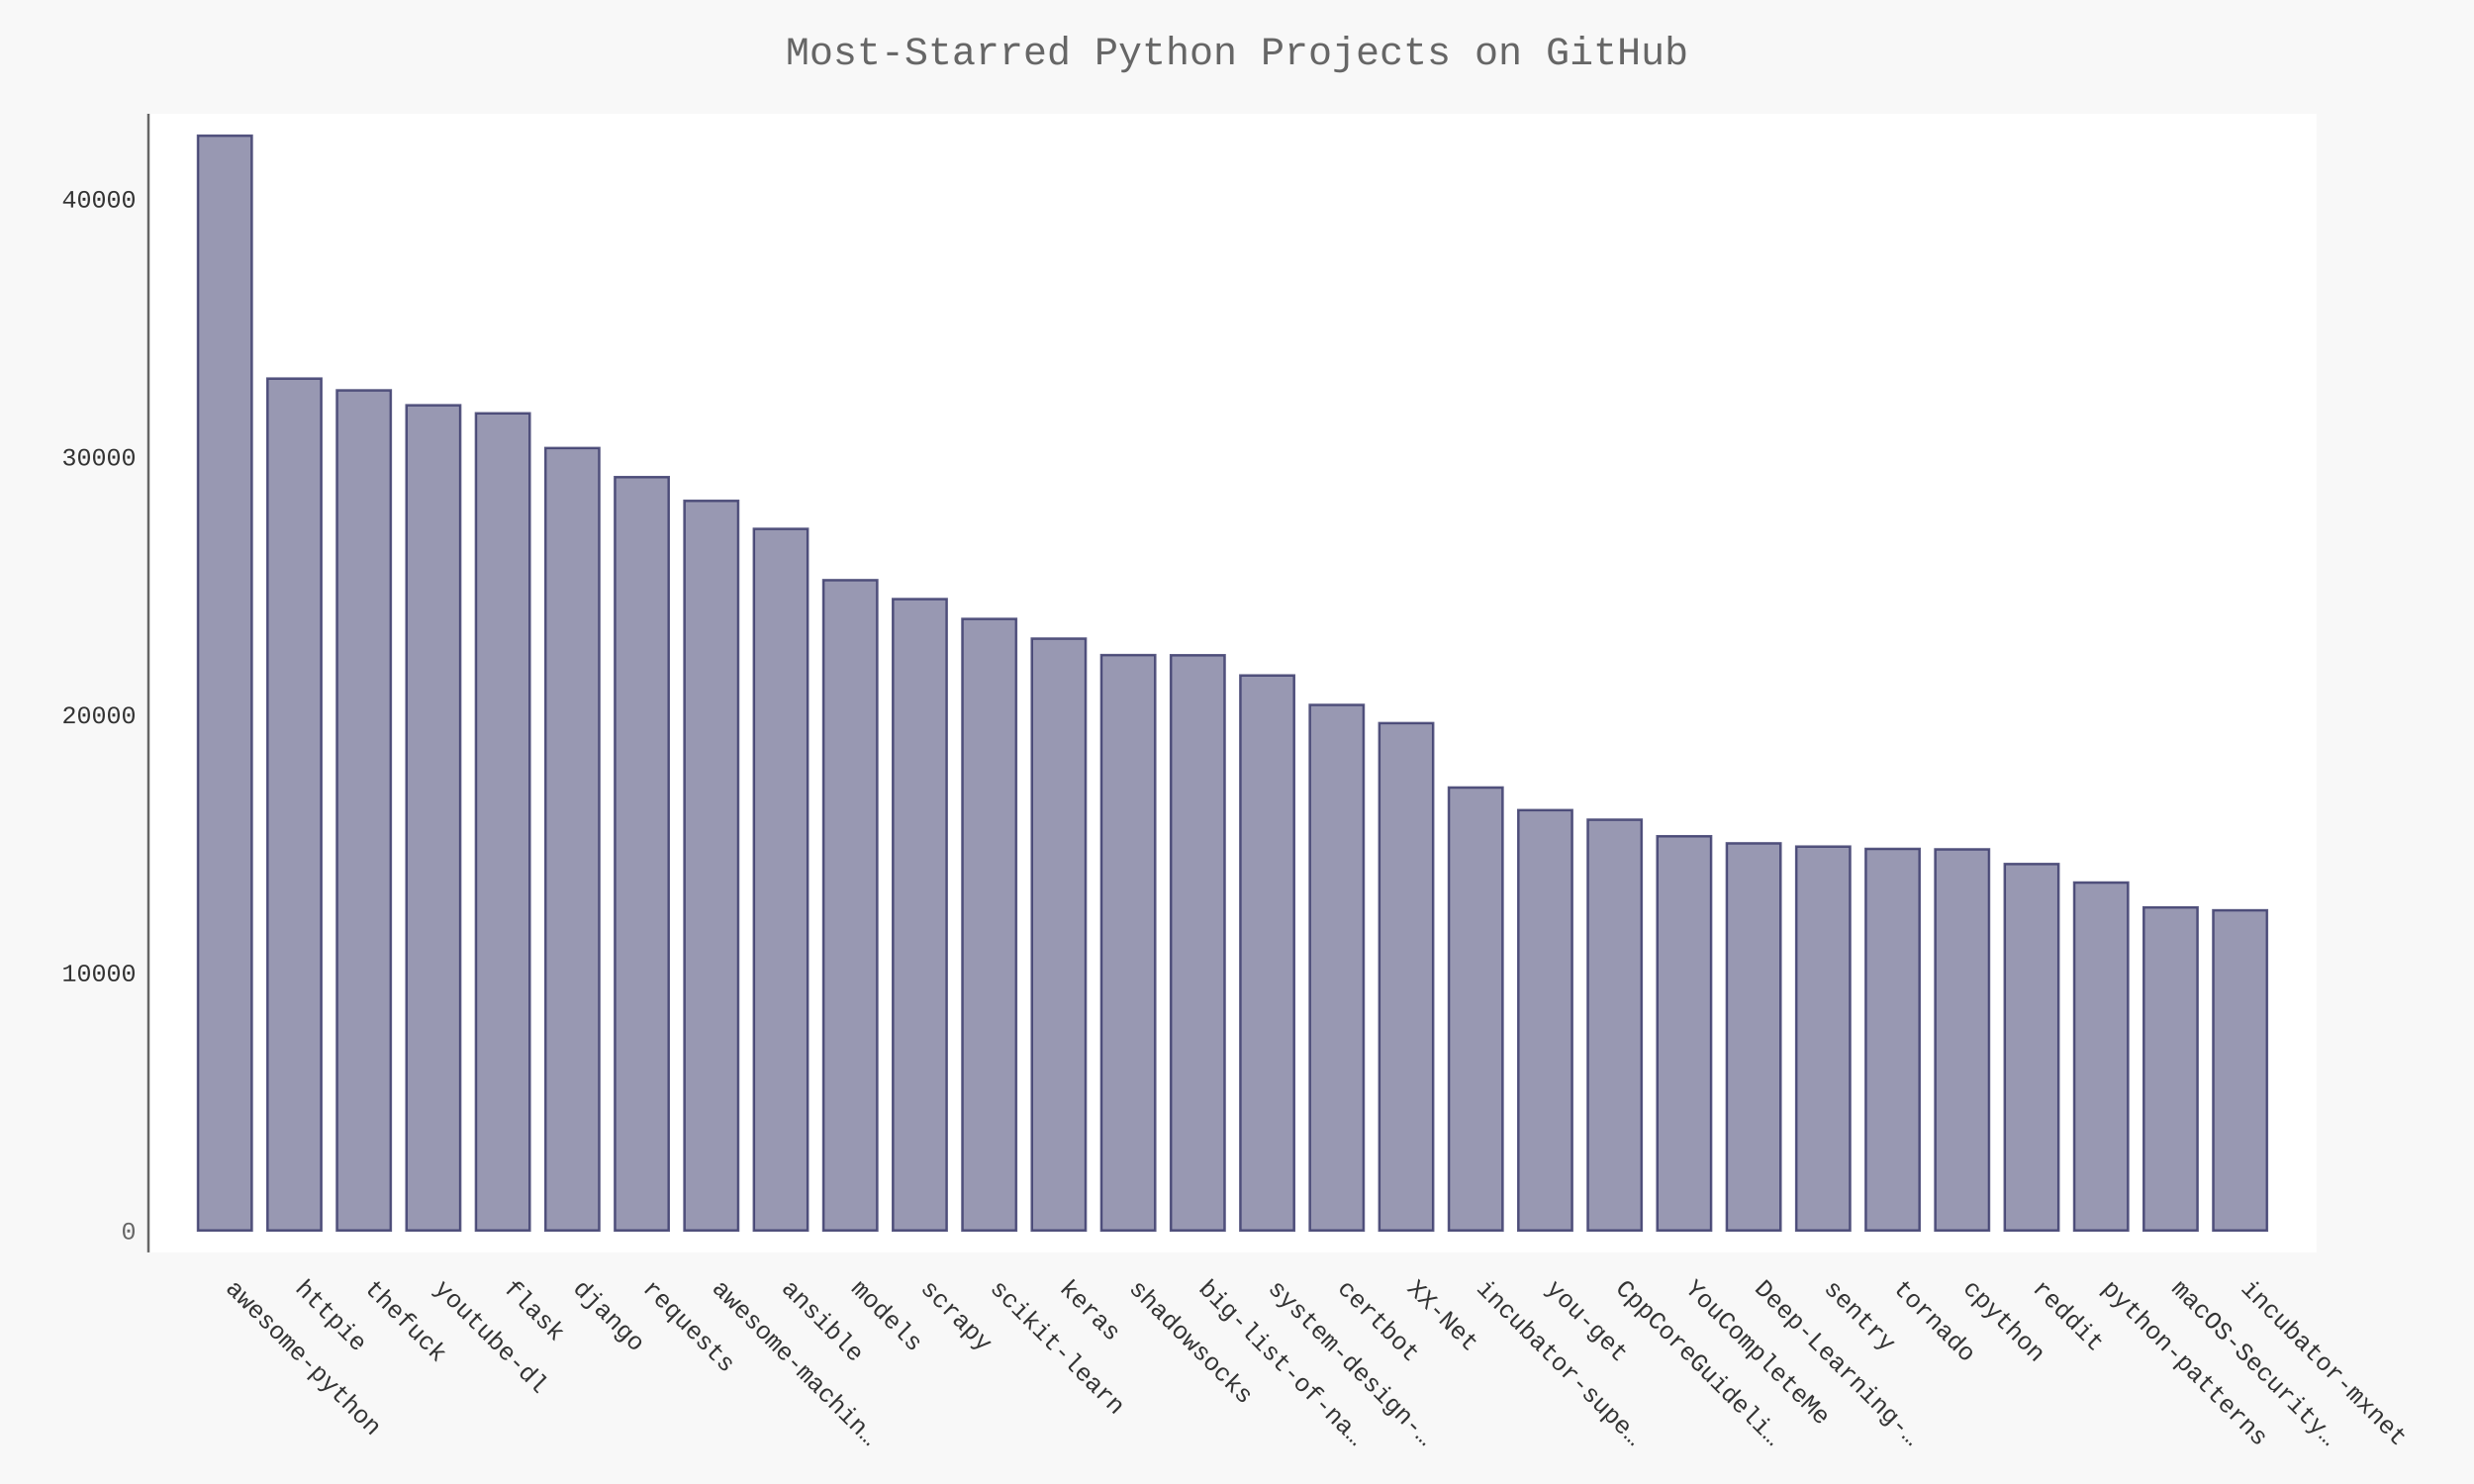
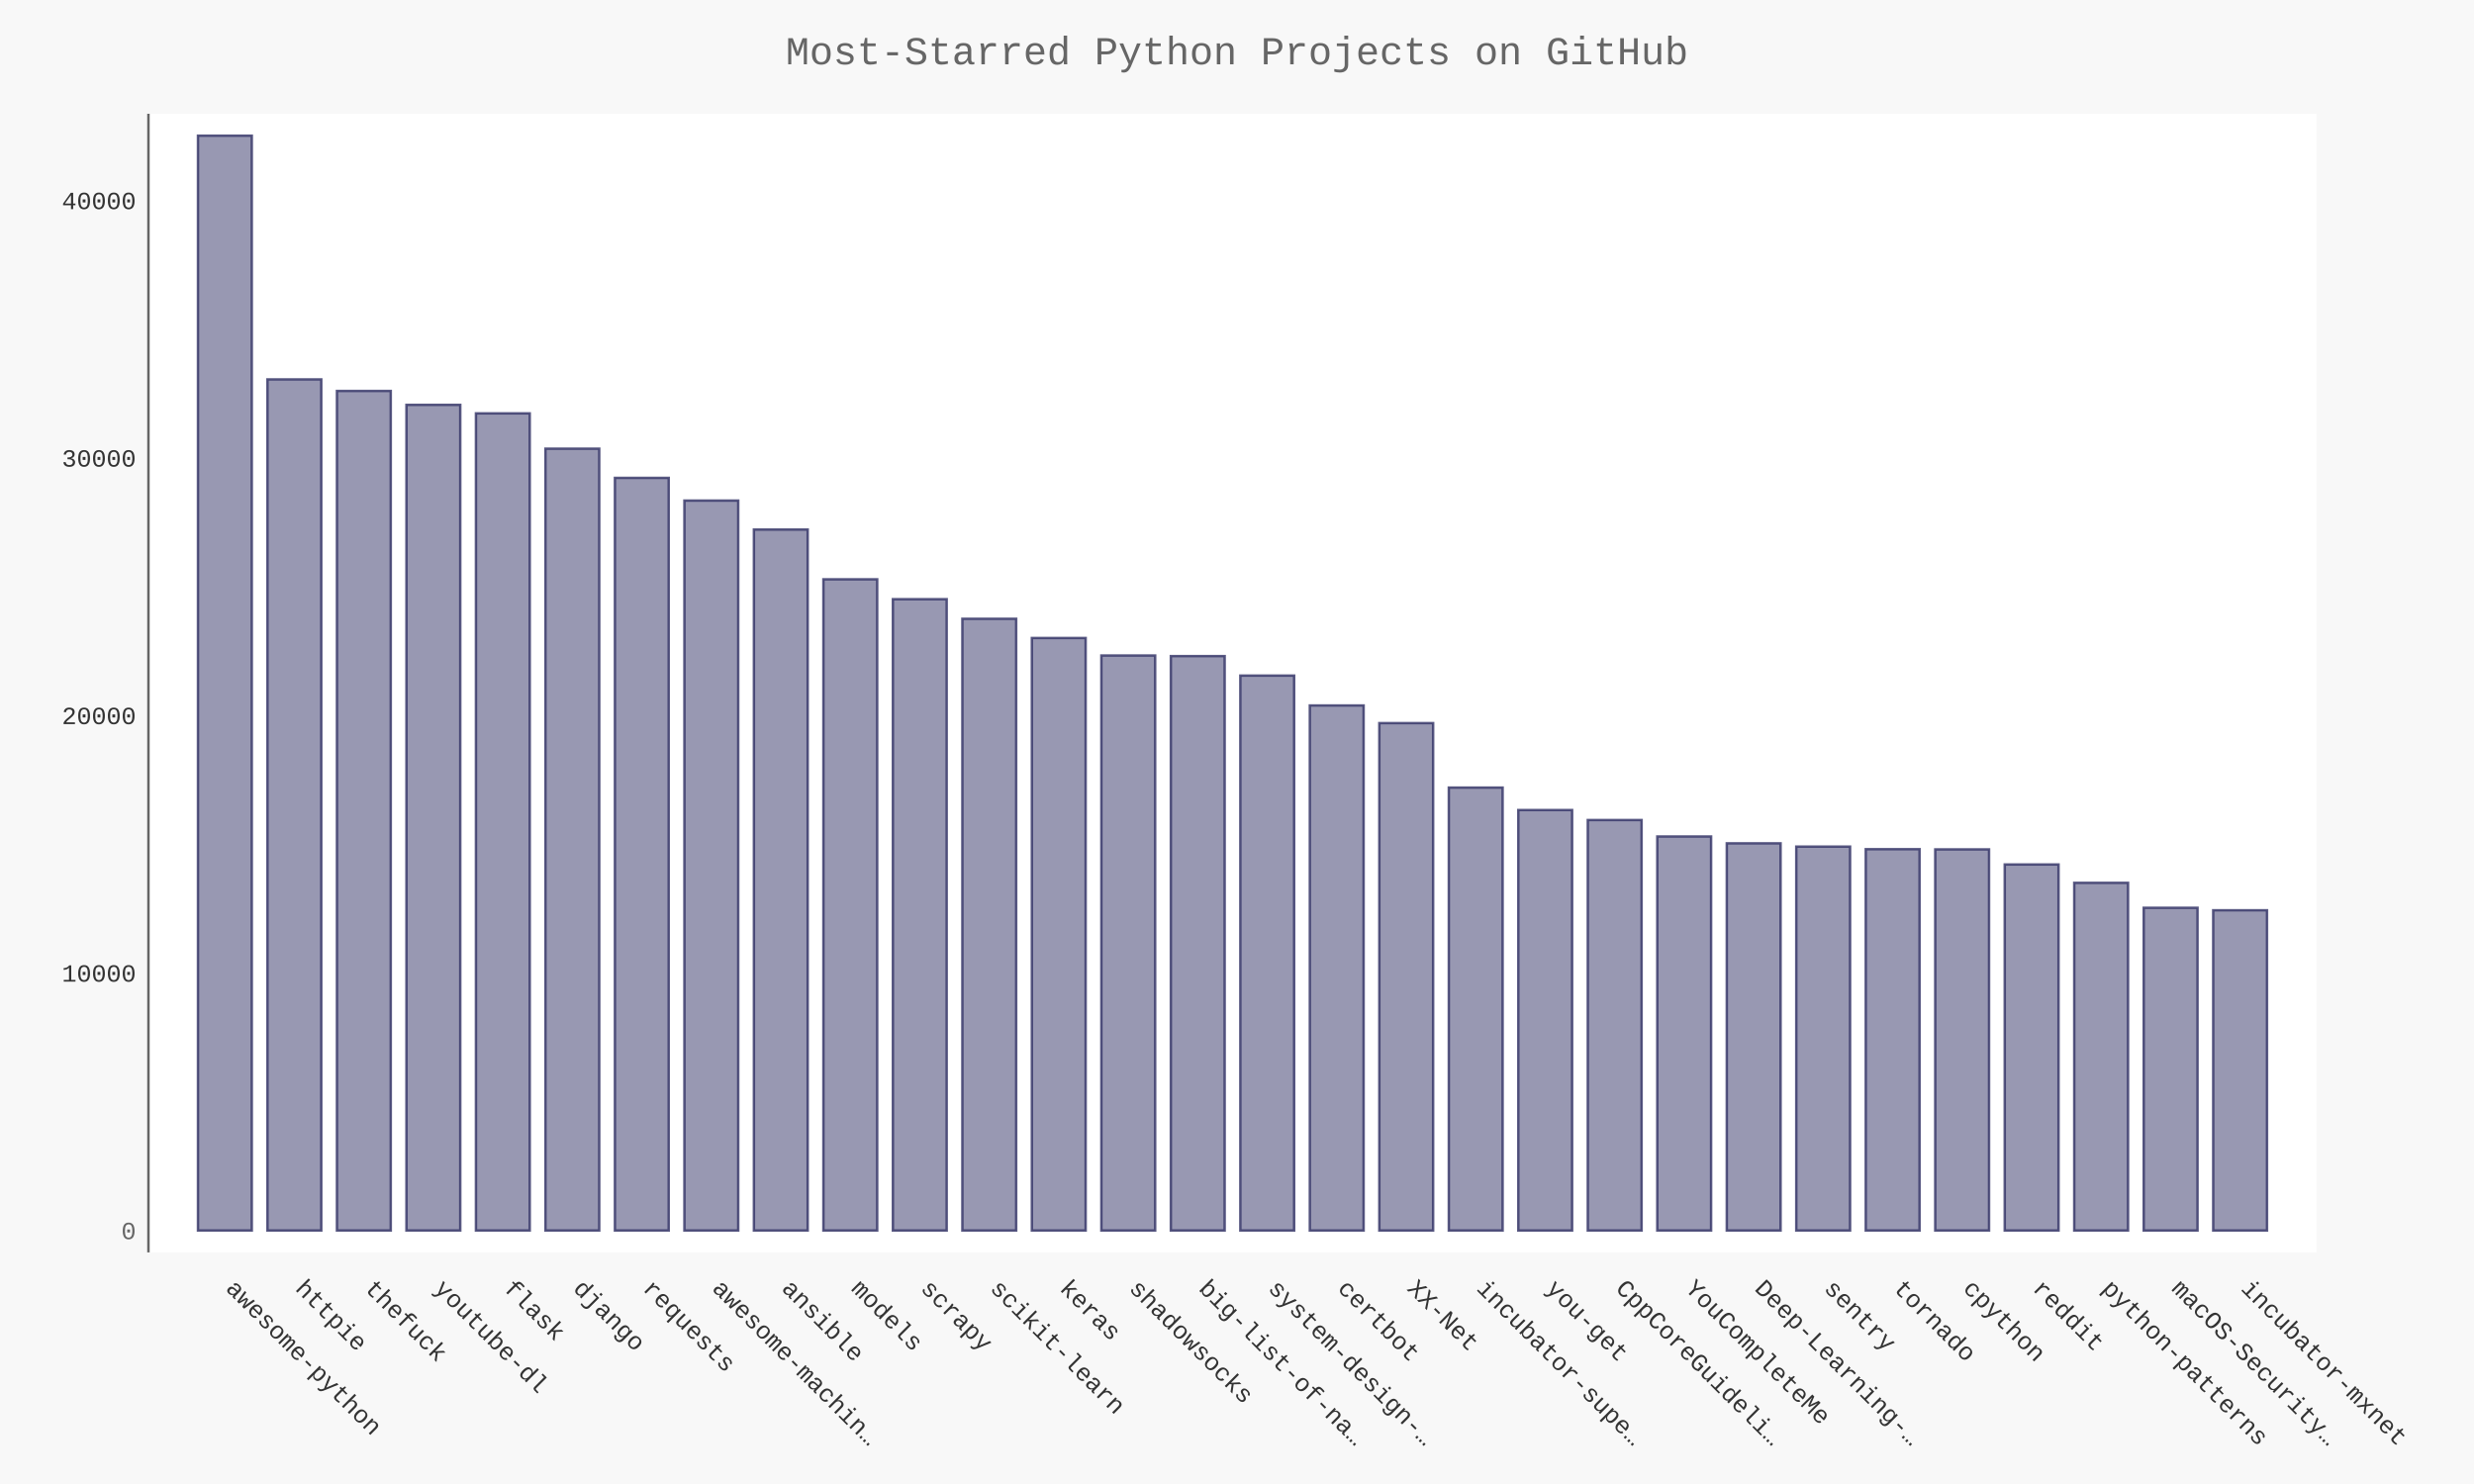
- <svg xmlns="http://www.w3.org/2000/svg" xmlns:xlink="http://www.w3.org/1999/xlink" class="pygal-chart" id="chart-59a6bafe-8fb9-4825-b1a0-21224a2fb0b6" viewBox="0 0 1000 600">
+ <svg xmlns="http://www.w3.org/2000/svg" xmlns:xlink="http://www.w3.org/1999/xlink" class="pygal-chart" id="chart-769dd1a2-fee5-4c77-92c8-ae7196bc12e8" viewBox="0 0 1000 600">
  <defs>
-     <style type="text/css">#chart-59a6bafe-8fb9-4825-b1a0-21224a2fb0b6{-webkit-user-select:none;-webkit-font-smoothing:antialiased;font-family:Consolas,"Liberation Mono",Menlo,Courier,monospace}#chart-59a6bafe-8fb9-4825-b1a0-21224a2fb0b6 .title{font-family:Consolas,"Liberation Mono",Menlo,Courier,monospace;font-size:16px}#chart-59a6bafe-8fb9-4825-b1a0-21224a2fb0b6 .legends .legend text{font-family:Consolas,"Liberation Mono",Menlo,Courier,monospace;font-size:14px}#chart-59a6bafe-8fb9-4825-b1a0-21224a2fb0b6 .axis text{font-family:Consolas,"Liberation Mono",Menlo,Courier,monospace;font-size:10px}#chart-59a6bafe-8fb9-4825-b1a0-21224a2fb0b6 .axis text.major{font-family:Consolas,"Liberation Mono",Menlo,Courier,monospace;font-size:10px}#chart-59a6bafe-8fb9-4825-b1a0-21224a2fb0b6 .text-overlay text.value{font-family:Consolas,"Liberation Mono",Menlo,Courier,monospace;font-size:16px}#chart-59a6bafe-8fb9-4825-b1a0-21224a2fb0b6 .text-overlay text.label{font-family:Consolas,"Liberation Mono",Menlo,Courier,monospace;font-size:10px}#chart-59a6bafe-8fb9-4825-b1a0-21224a2fb0b6 .tooltip{font-family:Consolas,"Liberation Mono",Menlo,Courier,monospace;font-size:14px}#chart-59a6bafe-8fb9-4825-b1a0-21224a2fb0b6 text.no_data{font-family:Consolas,"Liberation Mono",Menlo,Courier,monospace;font-size:64px}
- #chart-59a6bafe-8fb9-4825-b1a0-21224a2fb0b6{background-color:#f8f8f8}#chart-59a6bafe-8fb9-4825-b1a0-21224a2fb0b6 path,#chart-59a6bafe-8fb9-4825-b1a0-21224a2fb0b6 line,#chart-59a6bafe-8fb9-4825-b1a0-21224a2fb0b6 rect,#chart-59a6bafe-8fb9-4825-b1a0-21224a2fb0b6 circle{-webkit-transition:250ms ease-in;-moz-transition:250ms ease-in;transition:250ms ease-in}#chart-59a6bafe-8fb9-4825-b1a0-21224a2fb0b6 .graph &gt; .background{fill:#f8f8f8}#chart-59a6bafe-8fb9-4825-b1a0-21224a2fb0b6 .plot &gt; .background{fill:#ffffff}#chart-59a6bafe-8fb9-4825-b1a0-21224a2fb0b6 .graph{fill:#333}#chart-59a6bafe-8fb9-4825-b1a0-21224a2fb0b6 text.no_data{fill:#666}#chart-59a6bafe-8fb9-4825-b1a0-21224a2fb0b6 .title{fill:#666}#chart-59a6bafe-8fb9-4825-b1a0-21224a2fb0b6 .legends .legend text{fill:#333}#chart-59a6bafe-8fb9-4825-b1a0-21224a2fb0b6 .legends .legend:hover text{fill:#666}#chart-59a6bafe-8fb9-4825-b1a0-21224a2fb0b6 .axis .line{stroke:#666}#chart-59a6bafe-8fb9-4825-b1a0-21224a2fb0b6 .axis .guide.line{stroke:rgba(0,0,0,0.5)}#chart-59a6bafe-8fb9-4825-b1a0-21224a2fb0b6 .axis .major.line{stroke:#333}#chart-59a6bafe-8fb9-4825-b1a0-21224a2fb0b6 .axis text.major{fill:#666}#chart-59a6bafe-8fb9-4825-b1a0-21224a2fb0b6 .axis.y .guides:hover .guide.line,#chart-59a6bafe-8fb9-4825-b1a0-21224a2fb0b6 .line-graph .axis.x .guides:hover .guide.line,#chart-59a6bafe-8fb9-4825-b1a0-21224a2fb0b6 .stackedline-graph .axis.x .guides:hover .guide.line,#chart-59a6bafe-8fb9-4825-b1a0-21224a2fb0b6 .xy-graph .axis.x .guides:hover .guide.line{stroke:#666}#chart-59a6bafe-8fb9-4825-b1a0-21224a2fb0b6 .axis .guides:hover text{fill:#666}#chart-59a6bafe-8fb9-4825-b1a0-21224a2fb0b6 .reactive{fill-opacity:.5;stroke-opacity:.8}#chart-59a6bafe-8fb9-4825-b1a0-21224a2fb0b6 .ci{stroke:#333}#chart-59a6bafe-8fb9-4825-b1a0-21224a2fb0b6 .reactive.active,#chart-59a6bafe-8fb9-4825-b1a0-21224a2fb0b6 .active .reactive{fill-opacity:.9;stroke-opacity:.9;stroke-width:4}#chart-59a6bafe-8fb9-4825-b1a0-21224a2fb0b6 .ci .reactive.active{stroke-width:1.5}#chart-59a6bafe-8fb9-4825-b1a0-21224a2fb0b6 .series text{fill:#666}#chart-59a6bafe-8fb9-4825-b1a0-21224a2fb0b6 .tooltip rect{fill:#ffffff;stroke:#666;-webkit-transition:opacity 250ms ease-in;-moz-transition:opacity 250ms ease-in;transition:opacity 250ms ease-in}#chart-59a6bafe-8fb9-4825-b1a0-21224a2fb0b6 .tooltip .label{fill:#333}#chart-59a6bafe-8fb9-4825-b1a0-21224a2fb0b6 .tooltip .label{fill:#333}#chart-59a6bafe-8fb9-4825-b1a0-21224a2fb0b6 .tooltip .legend{font-size:.8em;fill:rgba(0,0,0,0.5)}#chart-59a6bafe-8fb9-4825-b1a0-21224a2fb0b6 .tooltip .x_label{font-size:.6em;fill:#666}#chart-59a6bafe-8fb9-4825-b1a0-21224a2fb0b6 .tooltip .xlink{font-size:.5em;text-decoration:underline}#chart-59a6bafe-8fb9-4825-b1a0-21224a2fb0b6 .tooltip .value{font-size:1.5em}#chart-59a6bafe-8fb9-4825-b1a0-21224a2fb0b6 .bound{font-size:.5em}#chart-59a6bafe-8fb9-4825-b1a0-21224a2fb0b6 .max-value{font-size:.75em;fill:rgba(0,0,0,0.5)}#chart-59a6bafe-8fb9-4825-b1a0-21224a2fb0b6 .map-element{fill:#ffffff;stroke:rgba(0,0,0,0.5) !important}#chart-59a6bafe-8fb9-4825-b1a0-21224a2fb0b6 .map-element .reactive{fill-opacity:inherit;stroke-opacity:inherit}#chart-59a6bafe-8fb9-4825-b1a0-21224a2fb0b6 .color-0,#chart-59a6bafe-8fb9-4825-b1a0-21224a2fb0b6 .color-0 a:visited{stroke:#333366;fill:#333366}#chart-59a6bafe-8fb9-4825-b1a0-21224a2fb0b6 .text-overlay .color-0 text{fill:black}
- #chart-59a6bafe-8fb9-4825-b1a0-21224a2fb0b6 text.no_data{text-anchor:middle}#chart-59a6bafe-8fb9-4825-b1a0-21224a2fb0b6 .guide.line{fill:none}#chart-59a6bafe-8fb9-4825-b1a0-21224a2fb0b6 .centered{text-anchor:middle}#chart-59a6bafe-8fb9-4825-b1a0-21224a2fb0b6 .title{text-anchor:middle}#chart-59a6bafe-8fb9-4825-b1a0-21224a2fb0b6 .legends .legend text{fill-opacity:1}#chart-59a6bafe-8fb9-4825-b1a0-21224a2fb0b6 .axis.x text{text-anchor:middle}#chart-59a6bafe-8fb9-4825-b1a0-21224a2fb0b6 .axis.x:not(.web) text[transform]{text-anchor:start}#chart-59a6bafe-8fb9-4825-b1a0-21224a2fb0b6 .axis.x:not(.web) text[transform].backwards{text-anchor:end}#chart-59a6bafe-8fb9-4825-b1a0-21224a2fb0b6 .axis.y text{text-anchor:end}#chart-59a6bafe-8fb9-4825-b1a0-21224a2fb0b6 .axis.y text[transform].backwards{text-anchor:start}#chart-59a6bafe-8fb9-4825-b1a0-21224a2fb0b6 .axis.y2 text{text-anchor:start}#chart-59a6bafe-8fb9-4825-b1a0-21224a2fb0b6 .axis.y2 text[transform].backwards{text-anchor:end}#chart-59a6bafe-8fb9-4825-b1a0-21224a2fb0b6 .axis .guide.line{stroke-dasharray:4,4}#chart-59a6bafe-8fb9-4825-b1a0-21224a2fb0b6 .axis .major.guide.line{stroke-dasharray:6,6}#chart-59a6bafe-8fb9-4825-b1a0-21224a2fb0b6 .horizontal .axis.y .guide.line,#chart-59a6bafe-8fb9-4825-b1a0-21224a2fb0b6 .horizontal .axis.y2 .guide.line,#chart-59a6bafe-8fb9-4825-b1a0-21224a2fb0b6 .vertical .axis.x .guide.line{opacity:0}#chart-59a6bafe-8fb9-4825-b1a0-21224a2fb0b6 .horizontal .axis.always_show .guide.line,#chart-59a6bafe-8fb9-4825-b1a0-21224a2fb0b6 .vertical .axis.always_show .guide.line{opacity:1 !important}#chart-59a6bafe-8fb9-4825-b1a0-21224a2fb0b6 .axis.y .guides:hover .guide.line,#chart-59a6bafe-8fb9-4825-b1a0-21224a2fb0b6 .axis.y2 .guides:hover .guide.line,#chart-59a6bafe-8fb9-4825-b1a0-21224a2fb0b6 .axis.x .guides:hover .guide.line{opacity:1}#chart-59a6bafe-8fb9-4825-b1a0-21224a2fb0b6 .axis .guides:hover text{opacity:1}#chart-59a6bafe-8fb9-4825-b1a0-21224a2fb0b6 .nofill{fill:none}#chart-59a6bafe-8fb9-4825-b1a0-21224a2fb0b6 .subtle-fill{fill-opacity:.2}#chart-59a6bafe-8fb9-4825-b1a0-21224a2fb0b6 .dot{stroke-width:1px;fill-opacity:1}#chart-59a6bafe-8fb9-4825-b1a0-21224a2fb0b6 .dot.active{stroke-width:5px}#chart-59a6bafe-8fb9-4825-b1a0-21224a2fb0b6 .dot.negative{fill:transparent}#chart-59a6bafe-8fb9-4825-b1a0-21224a2fb0b6 text,#chart-59a6bafe-8fb9-4825-b1a0-21224a2fb0b6 tspan{stroke:none !important}#chart-59a6bafe-8fb9-4825-b1a0-21224a2fb0b6 .series text.active{opacity:1}#chart-59a6bafe-8fb9-4825-b1a0-21224a2fb0b6 .tooltip rect{fill-opacity:.95;stroke-width:.5}#chart-59a6bafe-8fb9-4825-b1a0-21224a2fb0b6 .tooltip text{fill-opacity:1}#chart-59a6bafe-8fb9-4825-b1a0-21224a2fb0b6 .showable{visibility:hidden}#chart-59a6bafe-8fb9-4825-b1a0-21224a2fb0b6 .showable.shown{visibility:visible}#chart-59a6bafe-8fb9-4825-b1a0-21224a2fb0b6 .gauge-background{fill:rgba(229,229,229,1);stroke:none}#chart-59a6bafe-8fb9-4825-b1a0-21224a2fb0b6 .bg-lines{stroke:#f8f8f8;stroke-width:2px}</style>
+     <style type="text/css">#chart-769dd1a2-fee5-4c77-92c8-ae7196bc12e8{-webkit-user-select:none;-webkit-font-smoothing:antialiased;font-family:Consolas,"Liberation Mono",Menlo,Courier,monospace}#chart-769dd1a2-fee5-4c77-92c8-ae7196bc12e8 .title{font-family:Consolas,"Liberation Mono",Menlo,Courier,monospace;font-size:16px}#chart-769dd1a2-fee5-4c77-92c8-ae7196bc12e8 .legends .legend text{font-family:Consolas,"Liberation Mono",Menlo,Courier,monospace;font-size:14px}#chart-769dd1a2-fee5-4c77-92c8-ae7196bc12e8 .axis text{font-family:Consolas,"Liberation Mono",Menlo,Courier,monospace;font-size:10px}#chart-769dd1a2-fee5-4c77-92c8-ae7196bc12e8 .axis text.major{font-family:Consolas,"Liberation Mono",Menlo,Courier,monospace;font-size:10px}#chart-769dd1a2-fee5-4c77-92c8-ae7196bc12e8 .text-overlay text.value{font-family:Consolas,"Liberation Mono",Menlo,Courier,monospace;font-size:16px}#chart-769dd1a2-fee5-4c77-92c8-ae7196bc12e8 .text-overlay text.label{font-family:Consolas,"Liberation Mono",Menlo,Courier,monospace;font-size:10px}#chart-769dd1a2-fee5-4c77-92c8-ae7196bc12e8 .tooltip{font-family:Consolas,"Liberation Mono",Menlo,Courier,monospace;font-size:14px}#chart-769dd1a2-fee5-4c77-92c8-ae7196bc12e8 text.no_data{font-family:Consolas,"Liberation Mono",Menlo,Courier,monospace;font-size:64px}
+ #chart-769dd1a2-fee5-4c77-92c8-ae7196bc12e8{background-color:#f8f8f8}#chart-769dd1a2-fee5-4c77-92c8-ae7196bc12e8 path,#chart-769dd1a2-fee5-4c77-92c8-ae7196bc12e8 line,#chart-769dd1a2-fee5-4c77-92c8-ae7196bc12e8 rect,#chart-769dd1a2-fee5-4c77-92c8-ae7196bc12e8 circle{-webkit-transition:250ms ease-in;-moz-transition:250ms ease-in;transition:250ms ease-in}#chart-769dd1a2-fee5-4c77-92c8-ae7196bc12e8 .graph &gt; .background{fill:#f8f8f8}#chart-769dd1a2-fee5-4c77-92c8-ae7196bc12e8 .plot &gt; .background{fill:#ffffff}#chart-769dd1a2-fee5-4c77-92c8-ae7196bc12e8 .graph{fill:#333}#chart-769dd1a2-fee5-4c77-92c8-ae7196bc12e8 text.no_data{fill:#666}#chart-769dd1a2-fee5-4c77-92c8-ae7196bc12e8 .title{fill:#666}#chart-769dd1a2-fee5-4c77-92c8-ae7196bc12e8 .legends .legend text{fill:#333}#chart-769dd1a2-fee5-4c77-92c8-ae7196bc12e8 .legends .legend:hover text{fill:#666}#chart-769dd1a2-fee5-4c77-92c8-ae7196bc12e8 .axis .line{stroke:#666}#chart-769dd1a2-fee5-4c77-92c8-ae7196bc12e8 .axis .guide.line{stroke:rgba(0,0,0,0.5)}#chart-769dd1a2-fee5-4c77-92c8-ae7196bc12e8 .axis .major.line{stroke:#333}#chart-769dd1a2-fee5-4c77-92c8-ae7196bc12e8 .axis text.major{fill:#666}#chart-769dd1a2-fee5-4c77-92c8-ae7196bc12e8 .axis.y .guides:hover .guide.line,#chart-769dd1a2-fee5-4c77-92c8-ae7196bc12e8 .line-graph .axis.x .guides:hover .guide.line,#chart-769dd1a2-fee5-4c77-92c8-ae7196bc12e8 .stackedline-graph .axis.x .guides:hover .guide.line,#chart-769dd1a2-fee5-4c77-92c8-ae7196bc12e8 .xy-graph .axis.x .guides:hover .guide.line{stroke:#666}#chart-769dd1a2-fee5-4c77-92c8-ae7196bc12e8 .axis .guides:hover text{fill:#666}#chart-769dd1a2-fee5-4c77-92c8-ae7196bc12e8 .reactive{fill-opacity:.5;stroke-opacity:.8}#chart-769dd1a2-fee5-4c77-92c8-ae7196bc12e8 .ci{stroke:#333}#chart-769dd1a2-fee5-4c77-92c8-ae7196bc12e8 .reactive.active,#chart-769dd1a2-fee5-4c77-92c8-ae7196bc12e8 .active .reactive{fill-opacity:.9;stroke-opacity:.9;stroke-width:4}#chart-769dd1a2-fee5-4c77-92c8-ae7196bc12e8 .ci .reactive.active{stroke-width:1.5}#chart-769dd1a2-fee5-4c77-92c8-ae7196bc12e8 .series text{fill:#666}#chart-769dd1a2-fee5-4c77-92c8-ae7196bc12e8 .tooltip rect{fill:#ffffff;stroke:#666;-webkit-transition:opacity 250ms ease-in;-moz-transition:opacity 250ms ease-in;transition:opacity 250ms ease-in}#chart-769dd1a2-fee5-4c77-92c8-ae7196bc12e8 .tooltip .label{fill:#333}#chart-769dd1a2-fee5-4c77-92c8-ae7196bc12e8 .tooltip .label{fill:#333}#chart-769dd1a2-fee5-4c77-92c8-ae7196bc12e8 .tooltip .legend{font-size:.8em;fill:rgba(0,0,0,0.5)}#chart-769dd1a2-fee5-4c77-92c8-ae7196bc12e8 .tooltip .x_label{font-size:.6em;fill:#666}#chart-769dd1a2-fee5-4c77-92c8-ae7196bc12e8 .tooltip .xlink{font-size:.5em;text-decoration:underline}#chart-769dd1a2-fee5-4c77-92c8-ae7196bc12e8 .tooltip .value{font-size:1.5em}#chart-769dd1a2-fee5-4c77-92c8-ae7196bc12e8 .bound{font-size:.5em}#chart-769dd1a2-fee5-4c77-92c8-ae7196bc12e8 .max-value{font-size:.75em;fill:rgba(0,0,0,0.5)}#chart-769dd1a2-fee5-4c77-92c8-ae7196bc12e8 .map-element{fill:#ffffff;stroke:rgba(0,0,0,0.5) !important}#chart-769dd1a2-fee5-4c77-92c8-ae7196bc12e8 .map-element .reactive{fill-opacity:inherit;stroke-opacity:inherit}#chart-769dd1a2-fee5-4c77-92c8-ae7196bc12e8 .color-0,#chart-769dd1a2-fee5-4c77-92c8-ae7196bc12e8 .color-0 a:visited{stroke:#333366;fill:#333366}#chart-769dd1a2-fee5-4c77-92c8-ae7196bc12e8 .text-overlay .color-0 text{fill:black}
+ #chart-769dd1a2-fee5-4c77-92c8-ae7196bc12e8 text.no_data{text-anchor:middle}#chart-769dd1a2-fee5-4c77-92c8-ae7196bc12e8 .guide.line{fill:none}#chart-769dd1a2-fee5-4c77-92c8-ae7196bc12e8 .centered{text-anchor:middle}#chart-769dd1a2-fee5-4c77-92c8-ae7196bc12e8 .title{text-anchor:middle}#chart-769dd1a2-fee5-4c77-92c8-ae7196bc12e8 .legends .legend text{fill-opacity:1}#chart-769dd1a2-fee5-4c77-92c8-ae7196bc12e8 .axis.x text{text-anchor:middle}#chart-769dd1a2-fee5-4c77-92c8-ae7196bc12e8 .axis.x:not(.web) text[transform]{text-anchor:start}#chart-769dd1a2-fee5-4c77-92c8-ae7196bc12e8 .axis.x:not(.web) text[transform].backwards{text-anchor:end}#chart-769dd1a2-fee5-4c77-92c8-ae7196bc12e8 .axis.y text{text-anchor:end}#chart-769dd1a2-fee5-4c77-92c8-ae7196bc12e8 .axis.y text[transform].backwards{text-anchor:start}#chart-769dd1a2-fee5-4c77-92c8-ae7196bc12e8 .axis.y2 text{text-anchor:start}#chart-769dd1a2-fee5-4c77-92c8-ae7196bc12e8 .axis.y2 text[transform].backwards{text-anchor:end}#chart-769dd1a2-fee5-4c77-92c8-ae7196bc12e8 .axis .guide.line{stroke-dasharray:4,4}#chart-769dd1a2-fee5-4c77-92c8-ae7196bc12e8 .axis .major.guide.line{stroke-dasharray:6,6}#chart-769dd1a2-fee5-4c77-92c8-ae7196bc12e8 .horizontal .axis.y .guide.line,#chart-769dd1a2-fee5-4c77-92c8-ae7196bc12e8 .horizontal .axis.y2 .guide.line,#chart-769dd1a2-fee5-4c77-92c8-ae7196bc12e8 .vertical .axis.x .guide.line{opacity:0}#chart-769dd1a2-fee5-4c77-92c8-ae7196bc12e8 .horizontal .axis.always_show .guide.line,#chart-769dd1a2-fee5-4c77-92c8-ae7196bc12e8 .vertical .axis.always_show .guide.line{opacity:1 !important}#chart-769dd1a2-fee5-4c77-92c8-ae7196bc12e8 .axis.y .guides:hover .guide.line,#chart-769dd1a2-fee5-4c77-92c8-ae7196bc12e8 .axis.y2 .guides:hover .guide.line,#chart-769dd1a2-fee5-4c77-92c8-ae7196bc12e8 .axis.x .guides:hover .guide.line{opacity:1}#chart-769dd1a2-fee5-4c77-92c8-ae7196bc12e8 .axis .guides:hover text{opacity:1}#chart-769dd1a2-fee5-4c77-92c8-ae7196bc12e8 .nofill{fill:none}#chart-769dd1a2-fee5-4c77-92c8-ae7196bc12e8 .subtle-fill{fill-opacity:.2}#chart-769dd1a2-fee5-4c77-92c8-ae7196bc12e8 .dot{stroke-width:1px;fill-opacity:1}#chart-769dd1a2-fee5-4c77-92c8-ae7196bc12e8 .dot.active{stroke-width:5px}#chart-769dd1a2-fee5-4c77-92c8-ae7196bc12e8 .dot.negative{fill:transparent}#chart-769dd1a2-fee5-4c77-92c8-ae7196bc12e8 text,#chart-769dd1a2-fee5-4c77-92c8-ae7196bc12e8 tspan{stroke:none !important}#chart-769dd1a2-fee5-4c77-92c8-ae7196bc12e8 .series text.active{opacity:1}#chart-769dd1a2-fee5-4c77-92c8-ae7196bc12e8 .tooltip rect{fill-opacity:.95;stroke-width:.5}#chart-769dd1a2-fee5-4c77-92c8-ae7196bc12e8 .tooltip text{fill-opacity:1}#chart-769dd1a2-fee5-4c77-92c8-ae7196bc12e8 .showable{visibility:hidden}#chart-769dd1a2-fee5-4c77-92c8-ae7196bc12e8 .showable.shown{visibility:visible}#chart-769dd1a2-fee5-4c77-92c8-ae7196bc12e8 .gauge-background{fill:rgba(229,229,229,1);stroke:none}#chart-769dd1a2-fee5-4c77-92c8-ae7196bc12e8 .bg-lines{stroke:#f8f8f8;stroke-width:2px}</style>
  </defs>
  <g class="graph bar-graph vertical">
    <rect class="background" height="600" width="1000" x="0" y="0" />
    <g class="plot" transform="translate(60, 46)">
      <rect class="background" height="460.36" width="876.36" x="0" y="0" />
      <g class="axis y">
        <g class="guides">
          <text class="major" x="-5" y="455.007">0</text>
        </g>
        <g class="guides">
-           <text class="" x="-5" y="350.721">10000</text>
-         </g>
-         <g class="guides">
-           <text class="" x="-5" y="246.434">20000</text>
-         </g>
-         <g class="guides">
-           <text class="" x="-5" y="142.148">30000</text>
-         </g>
-         <g class="guides">
-           <text class="" x="-5" y="37.862">40000</text>
+           <text class="" x="-5" y="350.893">10000</text>
+         </g>
+         <g class="guides">
+           <text class="" x="-5" y="246.778">20000</text>
+         </g>
+         <g class="guides">
+           <text class="" x="-5" y="142.663">30000</text>
+         </g>
+         <g class="guides">
+           <text class="" x="-5" y="38.548">40000</text>
        </g>
      </g>
      <g class="axis x">
        <path class="line" d="M0 0 v460.36" />
        <g class="guides">
          <path class="guide line" d="M30.897 0 v460.36" />
          <text class="" transform="rotate(45 30.89732 475.3604)" x="30.897" y="475.36">awesome-python</text>
        </g>
        <g class="guides">
          <path class="guide line" d="M58.986 0 v460.36" />
          <text class="" transform="rotate(45 58.9858 475.3604)" x="58.986" y="475.36">httpie</text>
        </g>
        <g class="guides">
          <path class="guide line" d="M87.074 0 v460.36" />
          <text class="" transform="rotate(45 87.07427 475.3604)" x="87.074" y="475.36">thefuck</text>
        </g>
        <g class="guides">
          <path class="guide line" d="M115.163 0 v460.36" />
          <text class="" transform="rotate(45 115.1627 475.3604)" x="115.163" y="475.36">youtube-dl</text>
        </g>
        <g class="guides">
          <path class="guide line" d="M143.251 0 v460.36" />
          <text class="" transform="rotate(45 143.2512 475.3604)" x="143.251" y="475.36">flask</text>
        </g>
        <g class="guides">
          <path class="guide line" d="M171.34 0 v460.36" />
          <text class="" transform="rotate(45 171.3397 475.3604)" x="171.34" y="475.36">django</text>
        </g>
        <g class="guides">
          <path class="guide line" d="M199.428 0 v460.36" />
          <text class="" transform="rotate(45 199.4282 475.3604)" x="199.428" y="475.36">requests</text>
        </g>
        <g class="guides">
          <path class="guide line" d="M227.517 0 v460.36" />
          <text class="" transform="rotate(45 227.5166 475.3604)" x="227.517" y="475.36">awesome-machin…</text>
        </g>
        <g class="guides">
          <path class="guide line" d="M255.605 0 v460.36" />
          <text class="" transform="rotate(45 255.6051 475.3604)" x="255.605" y="475.36">ansible</text>
        </g>
        <g class="guides">
          <path class="guide line" d="M283.694 0 v460.36" />
          <text class="" transform="rotate(45 283.6936 475.3604)" x="283.694" y="475.36">models</text>
        </g>
        <g class="guides">
          <path class="guide line" d="M311.782 0 v460.36" />
          <text class="" transform="rotate(45 311.7821 475.3604)" x="311.782" y="475.36">scrapy</text>
        </g>
        <g class="guides">
          <path class="guide line" d="M339.871 0 v460.36" />
          <text class="" transform="rotate(45 339.8705 475.3604)" x="339.871" y="475.36">scikit-learn</text>
        </g>
        <g class="guides">
          <path class="guide line" d="M367.959 0 v460.36" />
          <text class="" transform="rotate(45 367.959 475.3604)" x="367.959" y="475.36">keras</text>
        </g>
        <g class="guides">
          <path class="guide line" d="M396.047 0 v460.36" />
          <text class="" transform="rotate(45 396.0475 475.3604)" x="396.047" y="475.36">shadowsocks</text>
        </g>
        <g class="guides">
          <path class="guide line" d="M424.136 0 v460.36" />
          <text class="" transform="rotate(45 424.136 475.3604)" x="424.136" y="475.36">big-list-of-na…</text>
        </g>
        <g class="guides">
          <path class="guide line" d="M452.224 0 v460.36" />
          <text class="" transform="rotate(45 452.2244 475.3604)" x="452.224" y="475.36">system-design-…</text>
        </g>
        <g class="guides">
          <path class="guide line" d="M480.313 0 v460.36" />
          <text class="" transform="rotate(45 480.3129 475.3604)" x="480.313" y="475.36">certbot</text>
        </g>
        <g class="guides">
          <path class="guide line" d="M508.401 0 v460.36" />
          <text class="" transform="rotate(45 508.4014 475.3604)" x="508.401" y="475.36">XX-Net</text>
        </g>
        <g class="guides">
          <path class="guide line" d="M536.49 0 v460.36" />
          <text class="" transform="rotate(45 536.4899 475.3604)" x="536.49" y="475.36">incubator-supe…</text>
        </g>
        <g class="guides">
          <path class="guide line" d="M564.578 0 v460.36" />
          <text class="" transform="rotate(45 564.5783 475.3604)" x="564.578" y="475.36">you-get</text>
        </g>
        <g class="guides">
          <path class="guide line" d="M592.667 0 v460.36" />
          <text class="" transform="rotate(45 592.6668 475.3604)" x="592.667" y="475.36">CppCoreGuideli…</text>
        </g>
        <g class="guides">
          <path class="guide line" d="M620.755 0 v460.36" />
          <text class="" transform="rotate(45 620.7553 475.3604)" x="620.755" y="475.36">YouCompleteMe</text>
        </g>
        <g class="guides">
          <path class="guide line" d="M648.844 0 v460.36" />
          <text class="" transform="rotate(45 648.8438 475.3604)" x="648.844" y="475.36">Deep-Learning-…</text>
        </g>
        <g class="guides">
          <path class="guide line" d="M676.932 0 v460.36" />
          <text class="" transform="rotate(45 676.9322 475.3604)" x="676.932" y="475.36">sentry</text>
        </g>
        <g class="guides">
          <path class="guide line" d="M705.021 0 v460.36" />
          <text class="" transform="rotate(45 705.0207 475.3604)" x="705.021" y="475.36">tornado</text>
        </g>
        <g class="guides">
          <path class="guide line" d="M733.109 0 v460.36" />
          <text class="" transform="rotate(45 733.1092 475.3604)" x="733.109" y="475.36">cpython</text>
        </g>
        <g class="guides">
          <path class="guide line" d="M761.198 0 v460.36" />
          <text class="" transform="rotate(45 761.1976 475.3604)" x="761.198" y="475.36">reddit</text>
        </g>
        <g class="guides">
          <path class="guide line" d="M789.286 0 v460.36" />
          <text class="" transform="rotate(45 789.2861 475.3604)" x="789.286" y="475.36">python-patterns</text>
        </g>
        <g class="guides">
          <path class="guide line" d="M817.375 0 v460.36" />
          <text class="" transform="rotate(45 817.3746 475.3604)" x="817.375" y="475.36">macOS-Security…</text>
        </g>
        <g class="guides">
          <path class="guide line" d="M845.463 0 v460.36" />
          <text class="" transform="rotate(45 845.4631 475.3604)" x="845.463" y="475.36">incubator-mxnet</text>
        </g>
      </g>
      <g class="series serie-0 color-0">
        <g class="bars">
          <g class="bar">
            <a target="_blank" xlink:href="https://github.com/vinta/awesome-python">
              <rect class="rect reactive tooltip-trigger" height="442.654" rx="0" ry="0" width="21.752" x="20.021" y="8.853" />
            </a>
          </g>
          <g class="bar">
            <a target="_blank" xlink:href="https://github.com/jakubroztocil/httpie">
-               <rect class="rect reactive tooltip-trigger" height="344.448" rx="0" ry="0" width="21.752" x="48.11" y="107.06" />
+               <rect class="rect reactive tooltip-trigger" height="344.11" rx="0" ry="0" width="21.752" x="48.11" y="107.398" />
            </a>
          </g>
          <g class="bar">
            <a target="_blank" xlink:href="https://github.com/nvbn/thefuck">
-               <rect class="rect reactive tooltip-trigger" height="339.692" rx="0" ry="0" width="21.752" x="76.198" y="111.815" />
+               <rect class="rect reactive tooltip-trigger" height="339.445" rx="0" ry="0" width="21.752" x="76.198" y="112.062" />
            </a>
          </g>
          <g class="bar">
            <a target="_blank" xlink:href="https://github.com/rg3/youtube-dl">
-               <rect class="rect reactive tooltip-trigger" height="333.664" rx="0" ry="0" width="21.752" x="104.287" y="117.843" />
+               <rect class="rect reactive tooltip-trigger" height="333.823" rx="0" ry="0" width="21.752" x="104.287" y="117.684" />
            </a>
          </g>
          <g class="bar">
            <a target="_blank" xlink:href="https://github.com/pallets/flask">
-               <rect class="rect reactive tooltip-trigger" height="330.4" rx="0" ry="0" width="21.752" x="132.375" y="121.107" />
+               <rect class="rect reactive tooltip-trigger" height="330.377" rx="0" ry="0" width="21.752" x="132.375" y="121.13" />
            </a>
          </g>
          <g class="bar">
            <a target="_blank" xlink:href="https://github.com/django/django">
-               <rect class="rect reactive tooltip-trigger" height="316.363" rx="0" ry="0" width="21.752" x="160.464" y="135.144" />
+               <rect class="rect reactive tooltip-trigger" height="316.103" rx="0" ry="0" width="21.752" x="160.464" y="135.405" />
            </a>
          </g>
          <g class="bar">
            <a target="_blank" xlink:href="https://github.com/requests/requests">
-               <rect class="rect reactive tooltip-trigger" height="304.61" rx="0" ry="0" width="21.752" x="188.552" y="146.897" />
+               <rect class="rect reactive tooltip-trigger" height="304.296" rx="0" ry="0" width="21.752" x="188.552" y="147.211" />
            </a>
          </g>
          <g class="bar">
            <a target="_blank" xlink:href="https://github.com/josephmisiti/awesome-machine-learning">
-               <rect class="rect reactive tooltip-trigger" height="295.026" rx="0" ry="0" width="21.752" x="216.641" y="156.481" />
+               <rect class="rect reactive tooltip-trigger" height="295.124" rx="0" ry="0" width="21.752" x="216.641" y="156.384" />
            </a>
          </g>
          <g class="bar">
            <a target="_blank" xlink:href="https://github.com/ansible/ansible">
-               <rect class="rect reactive tooltip-trigger" height="283.68" rx="0" ry="0" width="21.752" x="244.729" y="167.827" />
+               <rect class="rect reactive tooltip-trigger" height="283.4" rx="0" ry="0" width="21.752" x="244.729" y="168.107" />
            </a>
          </g>
          <g class="bar">
            <a target="_blank" xlink:href="https://github.com/tensorflow/models">
-               <rect class="rect reactive tooltip-trigger" height="262.948" rx="0" ry="0" width="21.752" x="272.818" y="188.559" />
+               <rect class="rect reactive tooltip-trigger" height="263.285" rx="0" ry="0" width="21.752" x="272.818" y="188.222" />
            </a>
          </g>
          <g class="bar">
            <a target="_blank" xlink:href="https://github.com/scrapy/scrapy">
-               <rect class="rect reactive tooltip-trigger" height="255.293" rx="0" ry="0" width="21.752" x="300.906" y="196.214" />
+               <rect class="rect reactive tooltip-trigger" height="255.248" rx="0" ry="0" width="21.752" x="300.906" y="196.26" />
            </a>
          </g>
          <g class="bar">
            <a target="_blank" xlink:href="https://github.com/scikit-learn/scikit-learn">
-               <rect class="rect reactive tooltip-trigger" height="247.274" rx="0" ry="0" width="21.752" x="328.995" y="204.234" />
+               <rect class="rect reactive tooltip-trigger" height="247.325" rx="0" ry="0" width="21.752" x="328.995" y="204.183" />
            </a>
          </g>
          <g class="bar">
            <a target="_blank" xlink:href="https://github.com/keras-team/keras">
-               <rect class="rect reactive tooltip-trigger" height="239.306" rx="0" ry="0" width="21.752" x="357.083" y="212.201" />
+               <rect class="rect reactive tooltip-trigger" height="239.558" rx="0" ry="0" width="21.752" x="357.083" y="211.95" />
            </a>
          </g>
          <g class="bar">
            <a target="_blank" xlink:href="https://github.com/shadowsocks/shadowsocks">
-               <rect class="rect reactive tooltip-trigger" height="232.653" rx="0" ry="0" width="21.752" x="385.172" y="218.855" />
+               <rect class="rect reactive tooltip-trigger" height="232.478" rx="0" ry="0" width="21.752" x="385.172" y="219.03" />
            </a>
          </g>
          <g class="bar">
            <a target="_blank" xlink:href="https://github.com/minimaxir/big-list-of-naughty-strings">
-               <rect class="rect reactive tooltip-trigger" height="232.59" rx="0" ry="0" width="21.752" x="413.26" y="218.917" />
+               <rect class="rect reactive tooltip-trigger" height="232.238" rx="0" ry="0" width="21.752" x="413.26" y="219.269" />
            </a>
          </g>
          <g class="bar">
            <a target="_blank" xlink:href="https://github.com/donnemartin/system-design-primer">
-               <rect class="rect reactive tooltip-trigger" height="224.424" rx="0" ry="0" width="21.752" x="441.349" y="227.083" />
+               <rect class="rect reactive tooltip-trigger" height="224.357" rx="0" ry="0" width="21.752" x="441.349" y="227.15" />
            </a>
          </g>
          <g class="bar">
            <a target="_blank" xlink:href="https://github.com/certbot/certbot">
-               <rect class="rect reactive tooltip-trigger" height="212.504" rx="0" ry="0" width="21.752" x="469.437" y="239.003" />
+               <rect class="rect reactive tooltip-trigger" height="212.28" rx="0" ry="0" width="21.752" x="469.437" y="239.228" />
            </a>
          </g>
          <g class="bar">
            <a target="_blank" xlink:href="https://github.com/XX-net/XX-Net">
-               <rect class="rect reactive tooltip-trigger" height="205.142" rx="0" ry="0" width="21.752" x="497.526" y="246.365" />
+               <rect class="rect reactive tooltip-trigger" height="205.148" rx="0" ry="0" width="21.752" x="497.526" y="246.36" />
            </a>
          </g>
          <g class="bar">
            <a target="_blank" xlink:href="https://github.com/apache/incubator-superset">
-               <rect class="rect reactive tooltip-trigger" height="179.112" rx="0" ry="0" width="21.752" x="525.614" y="272.395" />
+               <rect class="rect reactive tooltip-trigger" height="179.077" rx="0" ry="0" width="21.752" x="525.614" y="272.43" />
            </a>
          </g>
          <g class="bar">
            <a target="_blank" xlink:href="https://github.com/soimort/you-get">
-               <rect class="rect reactive tooltip-trigger" height="169.966" rx="0" ry="0" width="21.752" x="553.702" y="281.541" />
+               <rect class="rect reactive tooltip-trigger" height="169.999" rx="0" ry="0" width="21.752" x="553.702" y="281.509" />
            </a>
          </g>
          <g class="bar">
            <a target="_blank" xlink:href="https://github.com/isocpp/CppCoreGuidelines">
-               <rect class="rect reactive tooltip-trigger" height="166.097" rx="0" ry="0" width="21.752" x="581.791" y="285.41" />
+               <rect class="rect reactive tooltip-trigger" height="165.959" rx="0" ry="0" width="21.752" x="581.791" y="285.548" />
            </a>
          </g>
          <g class="bar">
            <a target="_blank" xlink:href="https://github.com/Valloric/YouCompleteMe">
-               <rect class="rect reactive tooltip-trigger" height="159.412" rx="0" ry="0" width="21.752" x="609.879" y="292.095" />
+               <rect class="rect reactive tooltip-trigger" height="159.306" rx="0" ry="0" width="21.752" x="609.879" y="292.201" />
            </a>
          </g>
          <g class="bar">
            <a target="_blank" xlink:href="https://github.com/songrotek/Deep-Learning-Papers-Reading-Roadmap">
-               <rect class="rect reactive tooltip-trigger" height="156.544" rx="0" ry="0" width="21.752" x="637.968" y="294.963" />
+               <rect class="rect reactive tooltip-trigger" height="156.537" rx="0" ry="0" width="21.752" x="637.968" y="294.971" />
            </a>
          </g>
          <g class="bar">
            <a target="_blank" xlink:href="https://github.com/getsentry/sentry">
-               <rect class="rect reactive tooltip-trigger" height="155.23" rx="0" ry="0" width="21.752" x="666.056" y="296.277" />
+               <rect class="rect reactive tooltip-trigger" height="155.214" rx="0" ry="0" width="21.752" x="666.056" y="296.293" />
            </a>
          </g>
          <g class="bar">
            <a target="_blank" xlink:href="https://github.com/tornadoweb/tornado">
-               <rect class="rect reactive tooltip-trigger" height="154.302" rx="0" ry="0" width="21.752" x="694.145" y="297.205" />
+               <rect class="rect reactive tooltip-trigger" height="154.173" rx="0" ry="0" width="21.752" x="694.145" y="297.334" />
            </a>
          </g>
          <g class="bar">
            <a target="_blank" xlink:href="https://github.com/python/cpython">
-               <rect class="rect reactive tooltip-trigger" height="154.115" rx="0" ry="0" width="21.752" x="722.233" y="297.393" />
+               <rect class="rect reactive tooltip-trigger" height="154.09" rx="0" ry="0" width="21.752" x="722.233" y="297.417" />
            </a>
          </g>
          <g class="bar">
            <a target="_blank" xlink:href="https://github.com/reddit/reddit">
-               <rect class="rect reactive tooltip-trigger" height="148.181" rx="0" ry="0" width="21.752" x="750.322" y="303.327" />
+               <rect class="rect reactive tooltip-trigger" height="147.989" rx="0" ry="0" width="21.752" x="750.322" y="303.519" />
            </a>
          </g>
          <g class="bar">
            <a target="_blank" xlink:href="https://github.com/faif/python-patterns">
-               <rect class="rect reactive tooltip-trigger" height="140.693" rx="0" ry="0" width="21.752" x="778.41" y="310.814" />
+               <rect class="rect reactive tooltip-trigger" height="140.565" rx="0" ry="0" width="21.752" x="778.41" y="310.942" />
            </a>
          </g>
          <g class="bar">
            <a target="_blank" xlink:href="https://github.com/drduh/macOS-Security-and-Privacy-Guide">
-               <rect class="rect reactive tooltip-trigger" height="130.64" rx="0" ry="0" width="21.752" x="806.499" y="320.868" />
+               <rect class="rect reactive tooltip-trigger" height="130.477" rx="0" ry="0" width="21.752" x="806.499" y="321.031" />
            </a>
          </g>
          <g class="bar">
            <a target="_blank" xlink:href="https://github.com/apache/incubator-mxnet">
-               <rect class="rect reactive tooltip-trigger" height="129.472" rx="0" ry="0" width="21.752" x="834.587" y="322.036" />
+               <rect class="rect reactive tooltip-trigger" height="129.477" rx="0" ry="0" width="21.752" x="834.587" y="322.03" />
            </a>
          </g>
        </g>
      </g>
    </g>
    <g class="titles">
      <text class="title plot_title" x="500.0" y="26">Most-Starred Python Projects on GitHub</text>
    </g>
    <g class="plot overlay" transform="translate(60, 46)">
      <g class="series serie-0 color-0" />
    </g>
    <g class="plot text-overlay" transform="translate(60, 46)">
      <g class="series serie-0 color-0" />
    </g>
    <g class="plot tooltip-overlay" transform="translate(60, 46)">
      <g class="tooltip" style="opacity: 0" transform="translate(0 0)">
        <rect class="tooltip-box" height="0" rx="0" ry="0" width="0" />
        <g class="text" />
      </g>
    </g>
  </g>
</svg>
